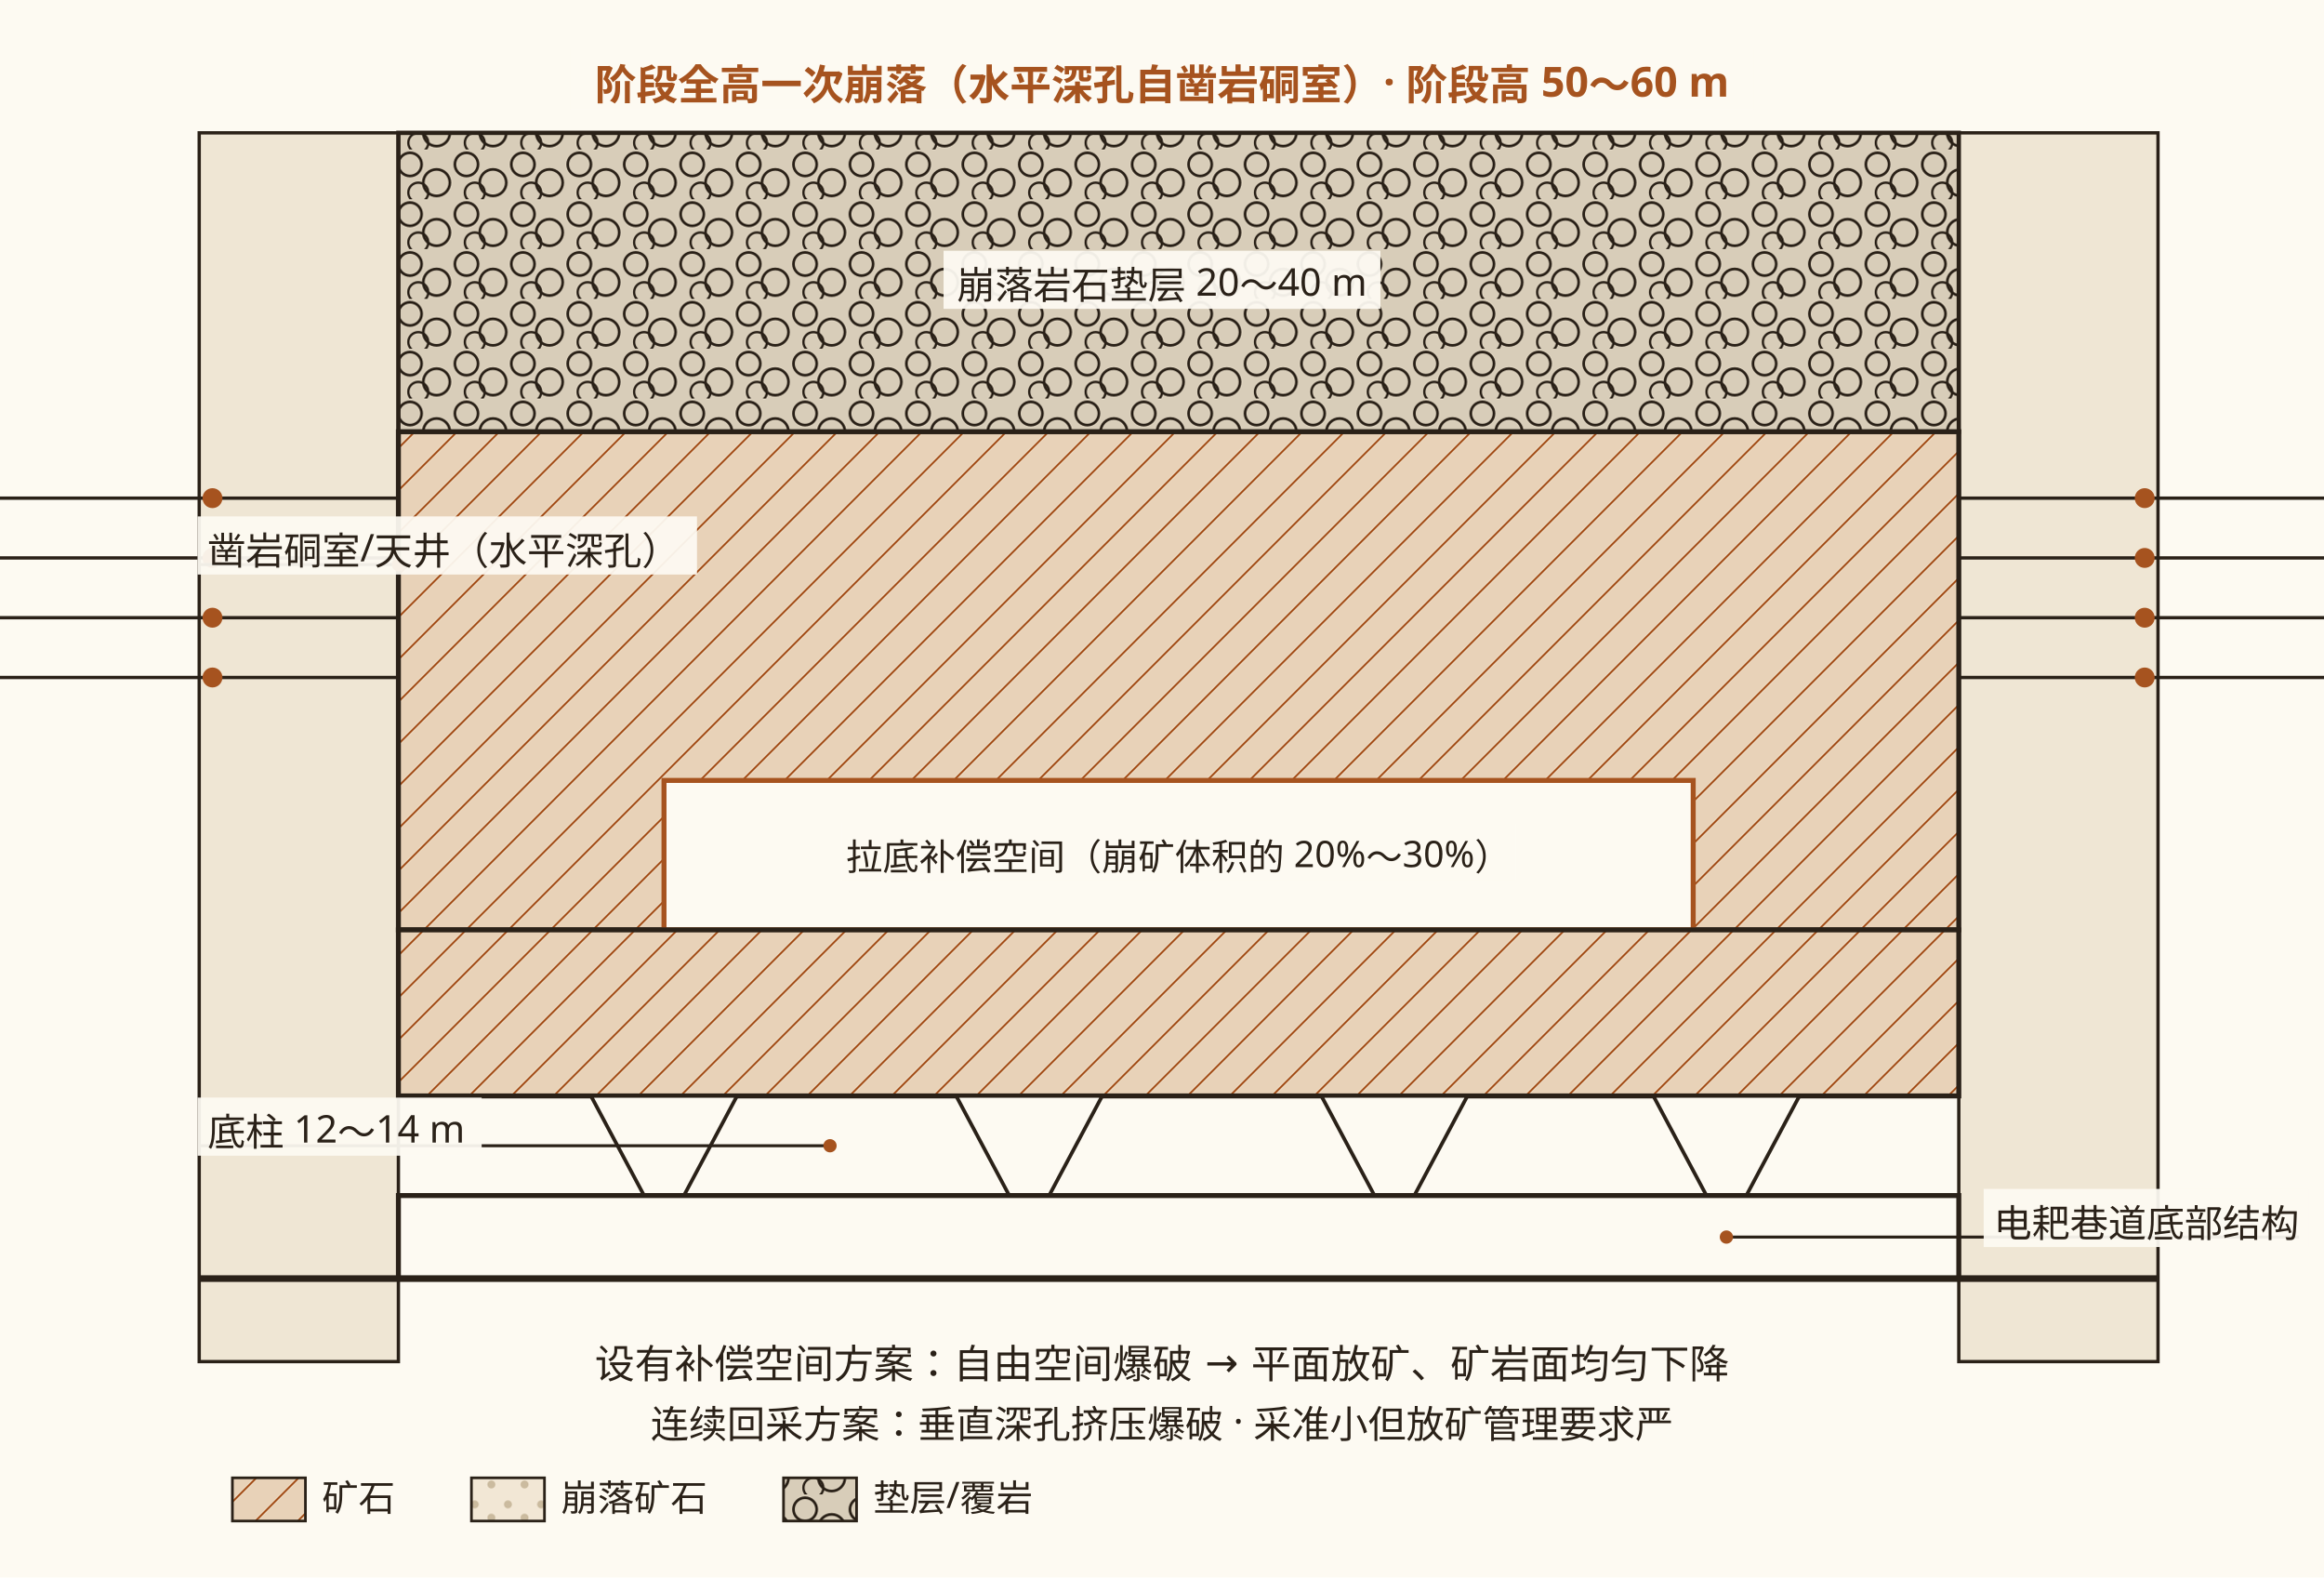
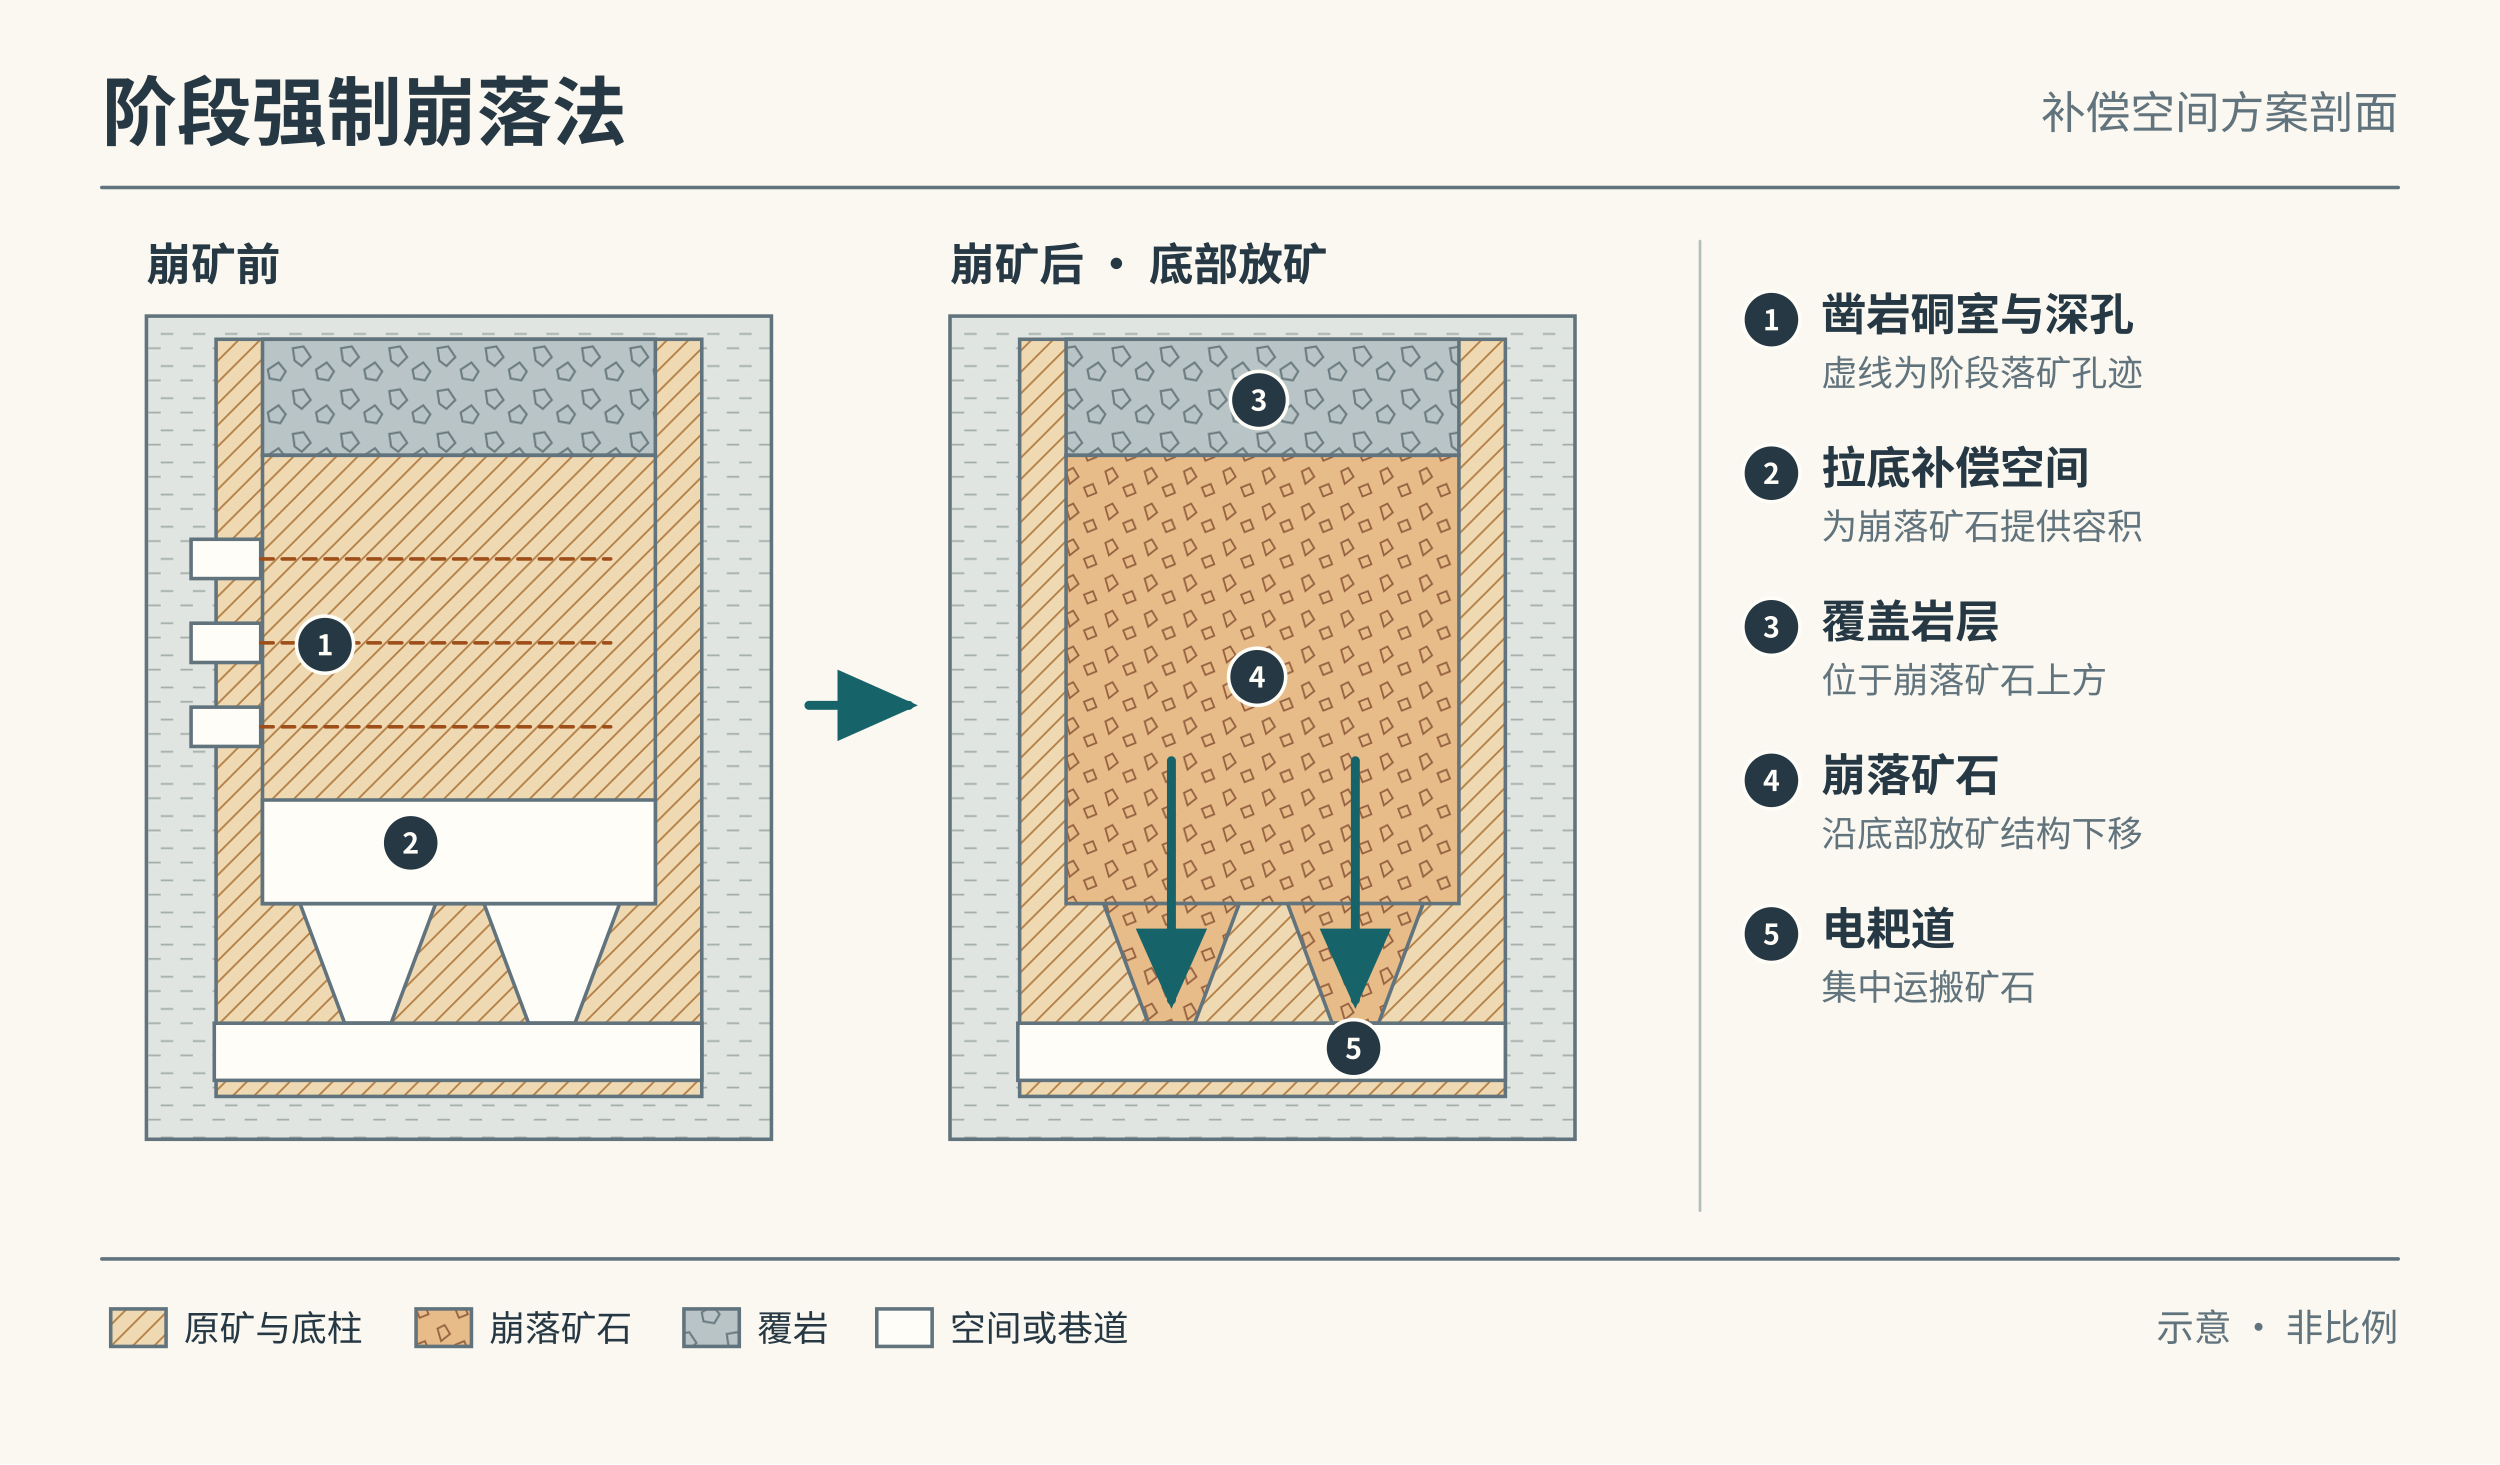
- <svg xmlns="http://www.w3.org/2000/svg" viewBox="0 0 1400 950" width="1400" height="950" font-family="'Microsoft YaHei',sans-serif">
+ <svg xmlns="http://www.w3.org/2000/svg" width="1400" height="820" viewBox="0 0 1400 820" role="img" aria-labelledby="title desc">
  <defs>
-     <pattern id="ore" width="18" height="18" patternTransform="rotate(45)" patternUnits="userSpaceOnUse">
-       <rect width="18" height="18" fill="#E8D2B8" />
-       <line x1="0" y1="0" x2="0" y2="18" stroke="#A6531F" stroke-width="2.2" />
+     <pattern id="ore" width="12" height="12" patternUnits="userSpaceOnUse">
+       <rect width="12" height="12" fill="#efd9b2" />
+       <path d="M-6 6L6-6M0 12L12 0M6 18L18 6" stroke="#b37d43" stroke-width="1" />
    </pattern>
-     <pattern id="fillb" width="20" height="20" patternUnits="userSpaceOnUse">
-       <rect width="20" height="20" fill="#F2E7D5" />
-       <circle cx="6" cy="6" r="2.4" fill="#CBBB9F" />
-       <circle cx="16" cy="14" r="2.4" fill="#CBBB9F" />
+     <pattern id="rock" width="18" height="18" patternUnits="userSpaceOnUse">
+       <rect width="18" height="18" fill="#e1e5e2" />
+       <path d="M0 7h7m4 8h7" stroke="#a4afac" stroke-width="1" />
    </pattern>
-     <pattern id="caved" width="34" height="30" patternUnits="userSpaceOnUse">
-       <rect width="34" height="30" fill="#D8CDB9" />
-       <circle cx="9" cy="9" r="7" fill="none" stroke="#2A2118" stroke-width="1.6" />
-       <circle cx="25" cy="20" r="8" fill="none" stroke="#2A2118" stroke-width="1.6" />
-       <circle cx="14" cy="26" r="6" fill="none" stroke="#2A2118" stroke-width="1.4" />
+     <pattern id="rubble" width="22" height="20" patternUnits="userSpaceOnUse">
+       <rect width="22" height="20" fill="#e7bc88" />
+       <path d="M3 4l4-2 3 5-5 4ZM13 13l5-2 2 5-5 2Z" fill="none" stroke="#966041" stroke-width="1" />
    </pattern>
-     <marker id="arr" viewBox="0 0 10 10" refX="9" refY="5" markerWidth="9" markerHeight="9" orient="auto-start-reverse">
-       <path d="M0,0 L10,5 L0,10 z" fill="#2A2118" />
+     <pattern id="waste" width="27" height="24" patternUnits="userSpaceOnUse">
+       <rect width="27" height="24" fill="#b9c4c6" />
+       <path d="M2 3l6-1 4 6-5 5-4-3ZM15 15l6-4 4 5-3 5-6-1Z" fill="none" stroke="#6d7e83" stroke-width="1.2" />
+     </pattern>
+     <pattern id="fill" width="14" height="14" patternUnits="userSpaceOnUse">
+       <rect width="14" height="14" fill="#b8d9ce" />
+       <circle cx="4" cy="4" r="1.5" fill="#598b84" />
+       <circle cx="11" cy="11" r="1.5" fill="#598b84" />
+     </pattern>
+     <marker id="arrow" markerWidth="10" markerHeight="10" refX="8" refY="4" orient="auto" markerUnits="strokeWidth" viewBox="0 0 10 8">
+       <path d="M0 0L9 4 0 8Z" fill="#166369" />
    </marker>
  </defs>
-   <rect width="1400" height="950" fill="#FDFAF2" />
-   <rect x="120" y="80" width="120" height="740" fill="#EFE6D4" stroke="#2A2118" stroke-width="2" />
-   <rect x="1180" y="80" width="120" height="740" fill="#EFE6D4" stroke="#2A2118" stroke-width="2" />
-   <rect x="240" y="80" width="940" height="180" fill="url(#caved)" stroke="#2A2118" stroke-width="2.6" />
-   <rect x="568.42" y="151" width="263.16" height="35" fill="#FDFAF2" opacity="0.94" />
-   <text x="700" y="180" font-size="23" text-anchor="middle" fill="#2A2118" font-weight="normal">崩落岩石垫层 20～40 m</text>
-   <rect x="240" y="260" width="940" height="300" fill="url(#ore)" stroke="#2A2118" stroke-width="3" />
-   <rect x="400" y="470" width="620" height="90" fill="#FDFAF2" stroke="#A6531F" stroke-width="3" />
-   <rect x="506.88" y="496" width="406.24" height="34" fill="#FDFAF2" opacity="0.94" />
-   <text x="710" y="524" font-size="22" text-anchor="middle" fill="#2A2118" font-weight="normal">拉底补偿空间（崩矿体积的 20%～30%）</text>
-   <line x1="240" y1="300" x2="-320" y2="300" stroke="#2A2118" stroke-width="2" />
-   <circle cx="128" cy="300" r="6" fill="#A6531F" />
-   <line x1="240" y1="336" x2="-320" y2="336" stroke="#2A2118" stroke-width="2" />
-   <circle cx="128" cy="336" r="6" fill="#A6531F" />
-   <line x1="240" y1="372" x2="-320" y2="372" stroke="#2A2118" stroke-width="2" />
-   <circle cx="128" cy="372" r="6" fill="#A6531F" />
-   <line x1="240" y1="408" x2="-320" y2="408" stroke="#2A2118" stroke-width="2" />
-   <circle cx="128" cy="408" r="6" fill="#A6531F" />
-   <line x1="1180" y1="300" x2="1740" y2="300" stroke="#2A2118" stroke-width="2" />
-   <circle cx="1292" cy="300" r="6" fill="#A6531F" />
-   <line x1="1180" y1="336" x2="1740" y2="336" stroke="#2A2118" stroke-width="2" />
-   <circle cx="1292" cy="336" r="6" fill="#A6531F" />
-   <line x1="1180" y1="372" x2="1740" y2="372" stroke="#2A2118" stroke-width="2" />
-   <circle cx="1292" cy="372" r="6" fill="#A6531F" />
-   <line x1="1180" y1="408" x2="1740" y2="408" stroke="#2A2118" stroke-width="2" />
-   <circle cx="1292" cy="408" r="6" fill="#A6531F" />
-   <rect x="240" y="560" width="940" height="100" fill="url(#ore)" stroke="#2A2118" stroke-width="3" />
-   <path d="M356,660 L444,660 L412,720 L388,720 Z" fill="#FDFAF2" stroke="#2A2118" stroke-width="2.2" />
-   <path d="M576,660 L664,660 L632,720 L608,720 Z" fill="#FDFAF2" stroke="#2A2118" stroke-width="2.2" />
-   <path d="M796,660 L884,660 L852,720 L828,720 Z" fill="#FDFAF2" stroke="#2A2118" stroke-width="2.2" />
-   <path d="M996,660 L1084,660 L1052,720 L1028,720 Z" fill="#FDFAF2" stroke="#2A2118" stroke-width="2.2" />
-   <rect x="240" y="720" width="940" height="50" fill="#FDFAF2" stroke="#2A2118" stroke-width="3" />
-   <line x1="120" y1="770" x2="1300" y2="770" stroke="#2A2118" stroke-width="4" />
-   <rect x="343.5" y="29" width="713.0" height="37" fill="#FDFAF2" opacity="0.94" />
-   <text x="700" y="60" font-size="25" text-anchor="middle" fill="#A6531F" font-weight="bold">阶段全高一次崩落（水平深孔自凿岩硐室）· 阶段高 50～60 m</text>
-   <line x1="240" y1="340" x2="120" y2="340" stroke="#2A2118" stroke-width="1.8" />
-   <circle cx="240" cy="340" r="4" fill="#A6531F" />
-   <rect x="119" y="311" width="300.88" height="35" fill="#FDFAF2" opacity="0.94" />
-   <text x="125" y="340" font-size="23" text-anchor="start" fill="#2A2118" font-weight="normal">凿岩硐室/天井（水平深孔）</text>
-   <line x1="500" y1="690" x2="120" y2="690" stroke="#2A2118" stroke-width="1.8" />
-   <circle cx="500" cy="690" r="4" fill="#A6531F" />
-   <rect x="119" y="661" width="171.16" height="35" fill="#FDFAF2" opacity="0.94" />
-   <text x="125" y="690" font-size="23" text-anchor="start" fill="#2A2118" font-weight="normal">底柱 12～14 m</text>
-   <line x1="1040" y1="745" x2="1385" y2="745" stroke="#2A2118" stroke-width="1.8" />
-   <circle cx="1040" cy="745" r="4" fill="#A6531F" />
-   <rect x="1195.0" y="716" width="196.0" height="35" fill="#FDFAF2" opacity="0.94" />
-   <text x="1385" y="745" font-size="23" text-anchor="end" fill="#2A2118" font-weight="normal">电耙巷道底部结构</text>
-   <text x="700" y="830" font-size="24" text-anchor="middle" fill="#2A2118" font-weight="normal">设有补偿空间方案：自由空间爆破 → 平面放矿、矿岩面均匀下降</text>
-   <text x="700" y="866" font-size="23" text-anchor="middle" fill="#2A2118" font-weight="normal">连续回采方案：垂直深孔挤压爆破 · 采准小但放矿管理要求严</text>
-   <rect x="140" y="890" width="44" height="26" fill="url(#ore)" stroke="#2A2118" stroke-width="1.6" />
-   <text x="194" y="910" font-size="22" text-anchor="start" fill="#2A2118" font-weight="normal">矿石</text>
-   <rect x="284" y="890" width="44" height="26" fill="url(#fillb)" stroke="#2A2118" stroke-width="1.6" />
-   <text x="338" y="910" font-size="22" text-anchor="start" fill="#2A2118" font-weight="normal">崩落矿石</text>
-   <rect x="472" y="890" width="44" height="26" fill="url(#caved)" stroke="#2A2118" stroke-width="1.6" />
-   <text x="526" y="910" font-size="22" text-anchor="start" fill="#2A2118" font-weight="normal">垫层/覆岩</text>
+   <g font-family="'Noto Sans CJK SC','Microsoft YaHei','PingFang SC',sans-serif">
+     <rect x="0" y="0" width="1400" height="820" fill="#faf8f0" stroke="none" stroke-width="2" />
+     <text x="57" y="78" text-anchor="start" fill="#263844" font-size="42" font-weight="700">阶段强制崩落法</text>
+     <text x="1343" y="72" text-anchor="end" fill="#61737c" font-size="25" font-weight="500">补偿空间方案剖面</text>
+     <path d="M57 105 L1343 105" fill="none" stroke="#61737c" stroke-width="2" stroke-linecap="round" stroke-linejoin="round" />
+     <path d="M952 135 L952 678" fill="none" stroke="#b5bfba" stroke-width="1.5" stroke-linecap="round" stroke-linejoin="round" />
+     <text x="82" y="157" text-anchor="start" fill="#263844" font-size="25" font-weight="700">崩矿前</text>
+     <text x="532" y="157" text-anchor="start" fill="#263844" font-size="25" font-weight="700">崩矿后 · 底部放矿</text>
+     <rect x="82" y="177" width="350" height="461" fill="url(#rock)" stroke="#61737c" stroke-width="2" />
+     <rect x="121" y="190" width="272" height="424" fill="url(#ore)" stroke="#61737c" stroke-width="2" />
+     <rect x="532" y="177" width="350" height="461" fill="url(#rock)" stroke="#61737c" stroke-width="2" />
+     <rect x="571" y="190" width="272" height="424" fill="url(#ore)" stroke="#61737c" stroke-width="2" />
+     <rect x="147" y="190" width="220" height="65" fill="url(#waste)" stroke="#61737c" stroke-width="2" />
+     <rect x="147" y="255" width="220" height="251" fill="url(#ore)" stroke="#61737c" stroke-width="2" />
+     <path d="M168 506 H244 L219 573 H193 Z" fill="#fffdf7" stroke="#61737c" stroke-width="2" stroke-linecap="round" stroke-linejoin="round" />
+     <path d="M271 506 H347 L322 573 H296 Z" fill="#fffdf7" stroke="#61737c" stroke-width="2" stroke-linecap="round" stroke-linejoin="round" />
+     <rect x="120" y="573" width="273" height="32" fill="#fffdf7" stroke="#61737c" stroke-width="2" />
+     <rect x="597" y="190" width="220" height="65" fill="url(#waste)" stroke="#61737c" stroke-width="2" />
+     <rect x="597" y="255" width="220" height="251" fill="url(#rubble)" stroke="#61737c" stroke-width="2" />
+     <path d="M618 506 H694 L669 573 H643 Z" fill="url(#rubble)" stroke="#61737c" stroke-width="2" stroke-linecap="round" stroke-linejoin="round" />
+     <path d="M721 506 H797 L772 573 H746 Z" fill="url(#rubble)" stroke="#61737c" stroke-width="2" stroke-linecap="round" stroke-linejoin="round" />
+     <rect x="570" y="573" width="273" height="32" fill="#fffdf7" stroke="#61737c" stroke-width="2" />
+     <rect x="107" y="302" width="39" height="22" fill="#fffdf7" stroke="#61737c" stroke-width="2" />
+     <path d="M146 313 L342 313" fill="none" stroke="#9e4e18" stroke-width="2" stroke-linecap="round" stroke-linejoin="round" stroke-dasharray="7 5" />
+     <rect x="107" y="349" width="39" height="22" fill="#fffdf7" stroke="#61737c" stroke-width="2" />
+     <path d="M146 360 L342 360" fill="none" stroke="#9e4e18" stroke-width="2" stroke-linecap="round" stroke-linejoin="round" stroke-dasharray="7 5" />
+     <rect x="107" y="396" width="39" height="22" fill="#fffdf7" stroke="#61737c" stroke-width="2" />
+     <path d="M146 407 L342 407" fill="none" stroke="#9e4e18" stroke-width="2" stroke-linecap="round" stroke-linejoin="round" stroke-dasharray="7 5" />
+     <rect x="147" y="448" width="220" height="58" fill="#fffdf7" stroke="#61737c" stroke-width="2" />
+     <path d="M656 426V560" fill="none" stroke="#166369" stroke-width="5" stroke-linecap="round" stroke-linejoin="round" marker-end="url(#arrow)" />
+     <path d="M759 426V560" fill="none" stroke="#166369" stroke-width="5" stroke-linecap="round" stroke-linejoin="round" marker-end="url(#arrow)" />
+     <path d="M453 395H509" fill="none" stroke="#166369" stroke-width="5" stroke-linecap="round" stroke-linejoin="round" marker-end="url(#arrow)" />
+     <circle cx="182" cy="361" r="16" fill="#263844" stroke="#fffdf7" stroke-width="2" />
+     <text x="182" y="367" text-anchor="middle" fill="#fffdf7" font-size="16" font-weight="700">1</text>
+     <circle cx="230" cy="472" r="16" fill="#263844" stroke="#fffdf7" stroke-width="2" />
+     <text x="230" y="478" text-anchor="middle" fill="#fffdf7" font-size="16" font-weight="700">2</text>
+     <circle cx="705" cy="224" r="16" fill="#263844" stroke="#fffdf7" stroke-width="2" />
+     <text x="705" y="230" text-anchor="middle" fill="#fffdf7" font-size="16" font-weight="700">3</text>
+     <circle cx="704" cy="379" r="16" fill="#263844" stroke="#fffdf7" stroke-width="2" />
+     <text x="704" y="385" text-anchor="middle" fill="#fffdf7" font-size="16" font-weight="700">4</text>
+     <circle cx="758" cy="587" r="16" fill="#263844" stroke="#fffdf7" stroke-width="2" />
+     <text x="758" y="593" text-anchor="middle" fill="#fffdf7" font-size="16" font-weight="700">5</text>
+     <circle cx="992" cy="179" r="16" fill="#263844" stroke="#fffdf7" stroke-width="2" />
+     <text x="992" y="185" text-anchor="middle" fill="#fffdf7" font-size="16" font-weight="700">1</text>
+     <text x="1020" y="185" text-anchor="start" fill="#263844" font-size="25" font-weight="700">凿岩硐室与深孔</text>
+     <text x="1020" y="216" text-anchor="start" fill="#61737c" font-size="20" font-weight="500">虚线为阶段落矿孔迹</text>
+     <circle cx="992" cy="265" r="16" fill="#263844" stroke="#fffdf7" stroke-width="2" />
+     <text x="992" y="271" text-anchor="middle" fill="#fffdf7" font-size="16" font-weight="700">2</text>
+     <text x="1020" y="271" text-anchor="start" fill="#263844" font-size="25" font-weight="700">拉底补偿空间</text>
+     <text x="1020" y="302" text-anchor="start" fill="#61737c" font-size="20" font-weight="500">为崩落矿石提供容积</text>
+     <circle cx="992" cy="351" r="16" fill="#263844" stroke="#fffdf7" stroke-width="2" />
+     <text x="992" y="357" text-anchor="middle" fill="#fffdf7" font-size="16" font-weight="700">3</text>
+     <text x="1020" y="357" text-anchor="start" fill="#263844" font-size="25" font-weight="700">覆盖岩层</text>
+     <text x="1020" y="388" text-anchor="start" fill="#61737c" font-size="20" font-weight="500">位于崩落矿石上方</text>
+     <circle cx="992" cy="437" r="16" fill="#263844" stroke="#fffdf7" stroke-width="2" />
+     <text x="992" y="443" text-anchor="middle" fill="#fffdf7" font-size="16" font-weight="700">4</text>
+     <text x="1020" y="443" text-anchor="start" fill="#263844" font-size="25" font-weight="700">崩落矿石</text>
+     <text x="1020" y="474" text-anchor="start" fill="#61737c" font-size="20" font-weight="500">沿底部放矿结构下移</text>
+     <circle cx="992" cy="523" r="16" fill="#263844" stroke="#fffdf7" stroke-width="2" />
+     <text x="992" y="529" text-anchor="middle" fill="#fffdf7" font-size="16" font-weight="700">5</text>
+     <text x="1020" y="529" text-anchor="start" fill="#263844" font-size="25" font-weight="700">电耙道</text>
+     <text x="1020" y="560" text-anchor="start" fill="#61737c" font-size="20" font-weight="500">集中运搬矿石</text>
+     <path d="M57 705 L1343 705" fill="none" stroke="#61737c" stroke-width="2" stroke-linecap="round" stroke-linejoin="round" />
+     <rect x="62" y="733" width="31" height="21" fill="url(#ore)" stroke="#61737c" stroke-width="2" />
+     <text x="103" y="751" text-anchor="start" fill="#263844" font-size="20" font-weight="500">原矿与底柱</text>
+     <rect x="233" y="733" width="31" height="21" fill="url(#rubble)" stroke="#61737c" stroke-width="2" />
+     <text x="274" y="751" text-anchor="start" fill="#263844" font-size="20" font-weight="500">崩落矿石</text>
+     <rect x="383" y="733" width="31" height="21" fill="url(#waste)" stroke="#61737c" stroke-width="2" />
+     <text x="424" y="751" text-anchor="start" fill="#263844" font-size="20" font-weight="500">覆岩</text>
+     <rect x="491" y="733" width="31" height="21" fill="#fffdf7" stroke="#61737c" stroke-width="2" />
+     <text x="532" y="751" text-anchor="start" fill="#263844" font-size="20" font-weight="500">空间或巷道</text>
+     <text x="1343" y="751" text-anchor="end" fill="#61737c" font-size="21" font-weight="500">示意 · 非比例</text>
+   </g>
</svg>
